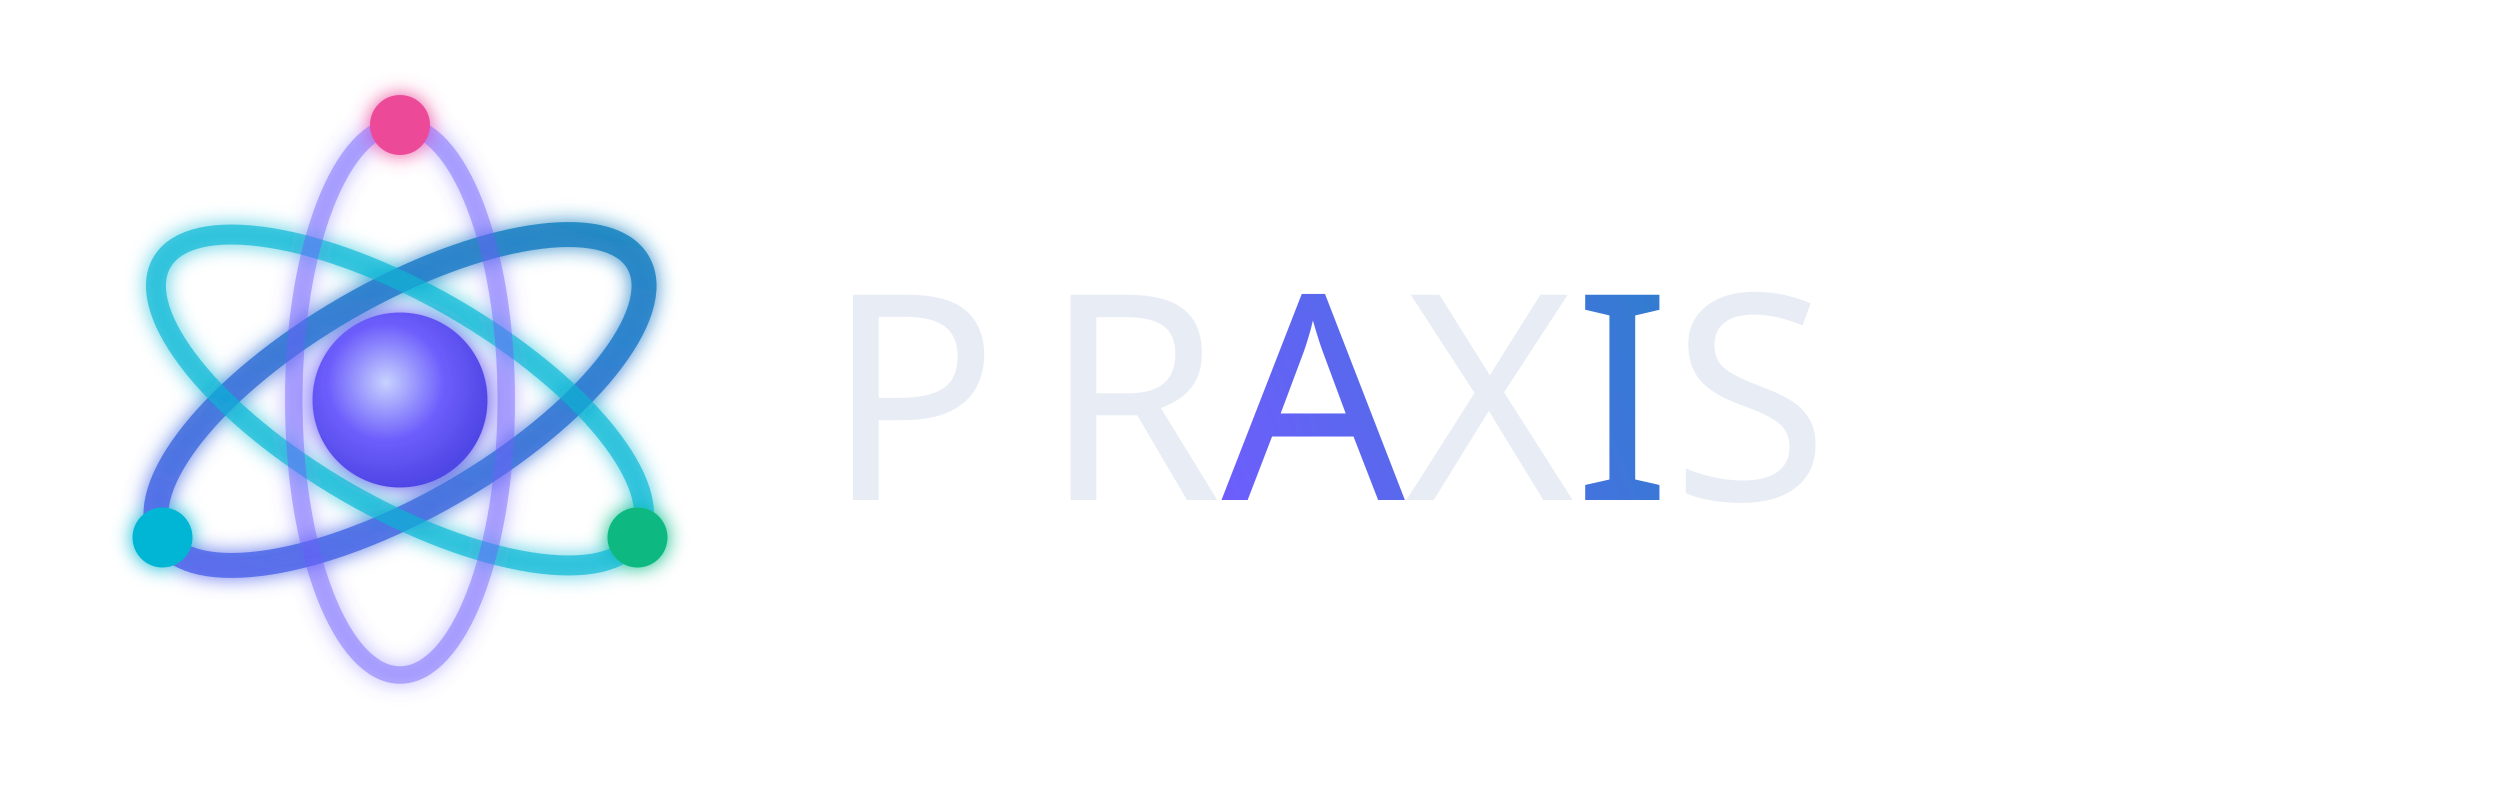
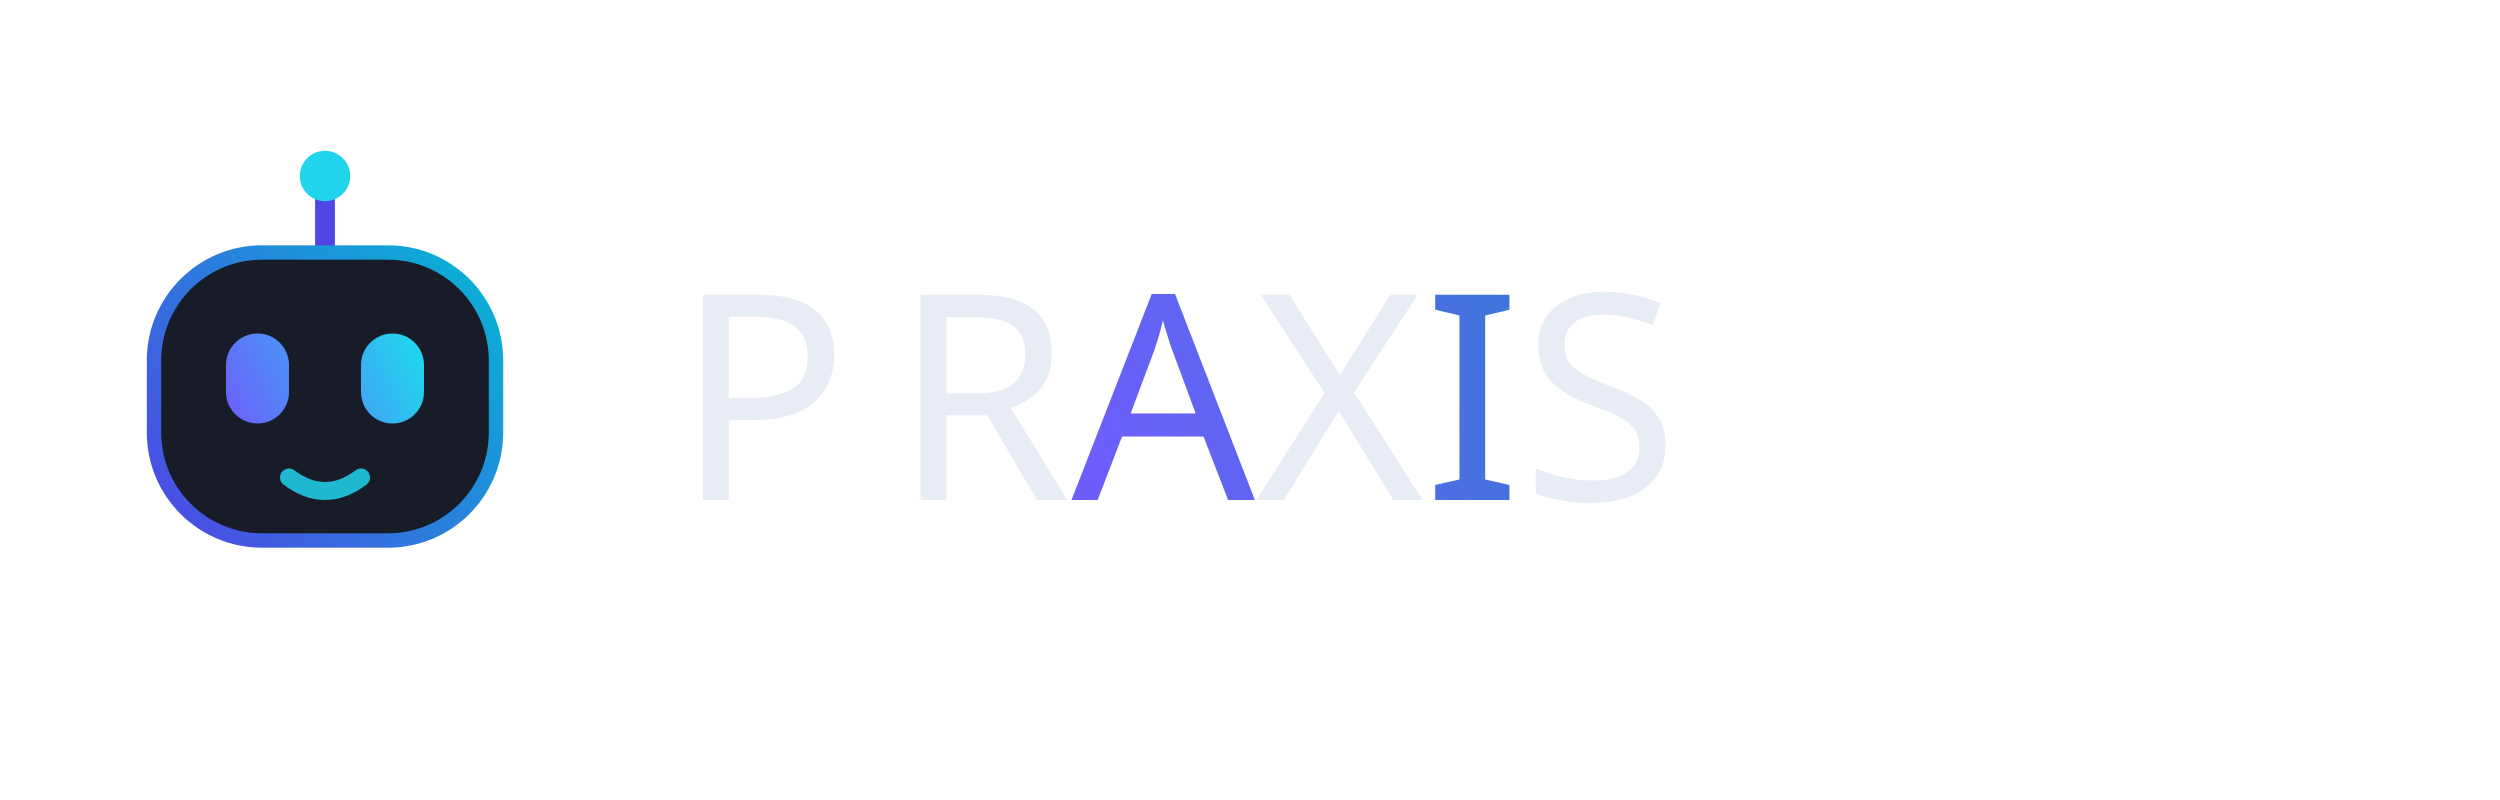
<svg xmlns="http://www.w3.org/2000/svg" viewBox="0 0 200 64">
  <defs>
-     <radialGradient id="pxl-core" cx="42%" cy="40%" r="60%">
-       <stop offset="0" stop-color="#c7d2fe" />
-       <stop offset="55%" stop-color="#6d5efc" />
-       <stop offset="1" stop-color="#4f46e5" />
-     </radialGradient>
-     <linearGradient id="pxl-ring" x1="10" y1="54" x2="54" y2="10" gradientUnits="userSpaceOnUse">
+     <linearGradient id="pxl-glow" x1="-10" y1="6" x2="10" y2="-4" gradientUnits="userSpaceOnUse">
+       <stop offset="0" stop-color="#6d5efc" />
+       <stop offset="1" stop-color="#22d3ee" />
+     </linearGradient>
+     <linearGradient id="pxl-rim" x1="-19" y1="17" x2="19" y2="-15" gradientUnits="userSpaceOnUse">
+       <stop offset="0" stop-color="#4f46e5" />
+       <stop offset="1" stop-color="#06b6d4" />
+     </linearGradient>
+     <linearGradient id="pxl-ai" x1="90" y1="44" x2="165" y2="20" gradientUnits="userSpaceOnUse">
      <stop offset="0" stop-color="#6d5efc" />
      <stop offset="1" stop-color="#0891b2" />
    </linearGradient>
-     <linearGradient id="pxl-ai" x1="100" y1="44" x2="160" y2="20" gradientUnits="userSpaceOnUse">
-       <stop offset="0" stop-color="#6d5efc" />
-       <stop offset="1" stop-color="#0891b2" />
-     </linearGradient>
-     <filter id="pxl-glow" x="-60%" y="-60%" width="220%" height="220%">
-       <feGaussianBlur stdDeviation="0.8" result="b" />
-       <feMerge>
-         <feMergeNode in="b" />
-         <feMergeNode in="SourceGraphic" />
-       </feMerge>
-     </filter>
  </defs>
-   <g filter="url(#pxl-glow)">
-     <g fill="none">
-       <g>
-         <ellipse cx="32" cy="32" rx="22" ry="8.5" stroke="url(#pxl-ring)" stroke-width="2" transform="rotate(-30 32 32)" opacity="0.9" />
-         <ellipse cx="32" cy="32" rx="22" ry="8.5" stroke="#06b6d4" stroke-width="1.6" transform="rotate(30 32 32)" opacity="0.65" />
-         <ellipse cx="32" cy="32" rx="22" ry="8.5" stroke="#6d5efc" stroke-width="1.4" transform="rotate(90 32 32)" opacity="0.45" />
-         <animateTransform attributeName="transform" type="rotate" from="0 32 32" to="360 32 32" dur="24s" repeatCount="indefinite" />
-       </g>
-       <g>
-         <circle cx="13" cy="43" r="2.4" fill="#06b6d4" />
-         <circle cx="51" cy="43" r="2.4" fill="#10b981" />
-         <circle cx="32" cy="10" r="2.4" fill="#ec4899" />
-         <animateTransform attributeName="transform" type="rotate" from="0 32 32" to="360 32 32" dur="24s" repeatCount="indefinite" />
-       </g>
+   <g transform="translate(26 31) scale(0.72)">
+     <line x1="0" y1="-15" x2="0" y2="-21" stroke="#4f46e5" stroke-width="2.2" stroke-linecap="round" />
+     <circle cx="0" cy="-23.5" r="2.8" fill="#22d3ee">
+       <animate attributeName="opacity" values="1;0.35;1" dur="2s" repeatCount="indefinite" />
+     </circle>
+     <rect x="-19" y="-15" width="38" height="32" rx="12" fill="#171c28" stroke="url(#pxl-rim)" stroke-width="1.6" />
+     <g>
+       <rect x="-11" y="-6" width="7" height="10" rx="3.5" fill="url(#pxl-glow)" />
+       <rect x="4" y="-6" width="7" height="10" rx="3.5" fill="url(#pxl-glow)" />
+       <animate attributeName="opacity" values="1;0.55;1" dur="3s" repeatCount="indefinite" />
    </g>
-     <circle cx="32" cy="32" r="7" fill="url(#pxl-core)">
-       <animate attributeName="r" values="7;7.8;7" dur="3s" repeatCount="indefinite" />
-     </circle>
+     <path d="M-4 10 Q0 13 4 10" fill="none" stroke="#22d3ee" stroke-width="2" stroke-linecap="round" opacity="0.85" />
  </g>
-   <text x="66" y="40" font-family="'Avenir Next', 'Century Gothic', 'Futura', 'Segoe UI', system-ui, sans-serif" font-size="23" font-weight="500" letter-spacing="3.5" fill="#e8ecf4">PR<tspan fill="url(#pxl-ai)">A</tspan>X<tspan fill="url(#pxl-ai)">I</tspan>S</text>
+   <text x="54" y="40" font-family="'Avenir Next', 'Century Gothic', 'Futura', 'Segoe UI', system-ui, sans-serif" font-size="23" font-weight="500" letter-spacing="3.5" fill="#e8ecf4">PR<tspan fill="url(#pxl-ai)">A</tspan>X<tspan fill="url(#pxl-ai)">I</tspan>S</text>
</svg>
